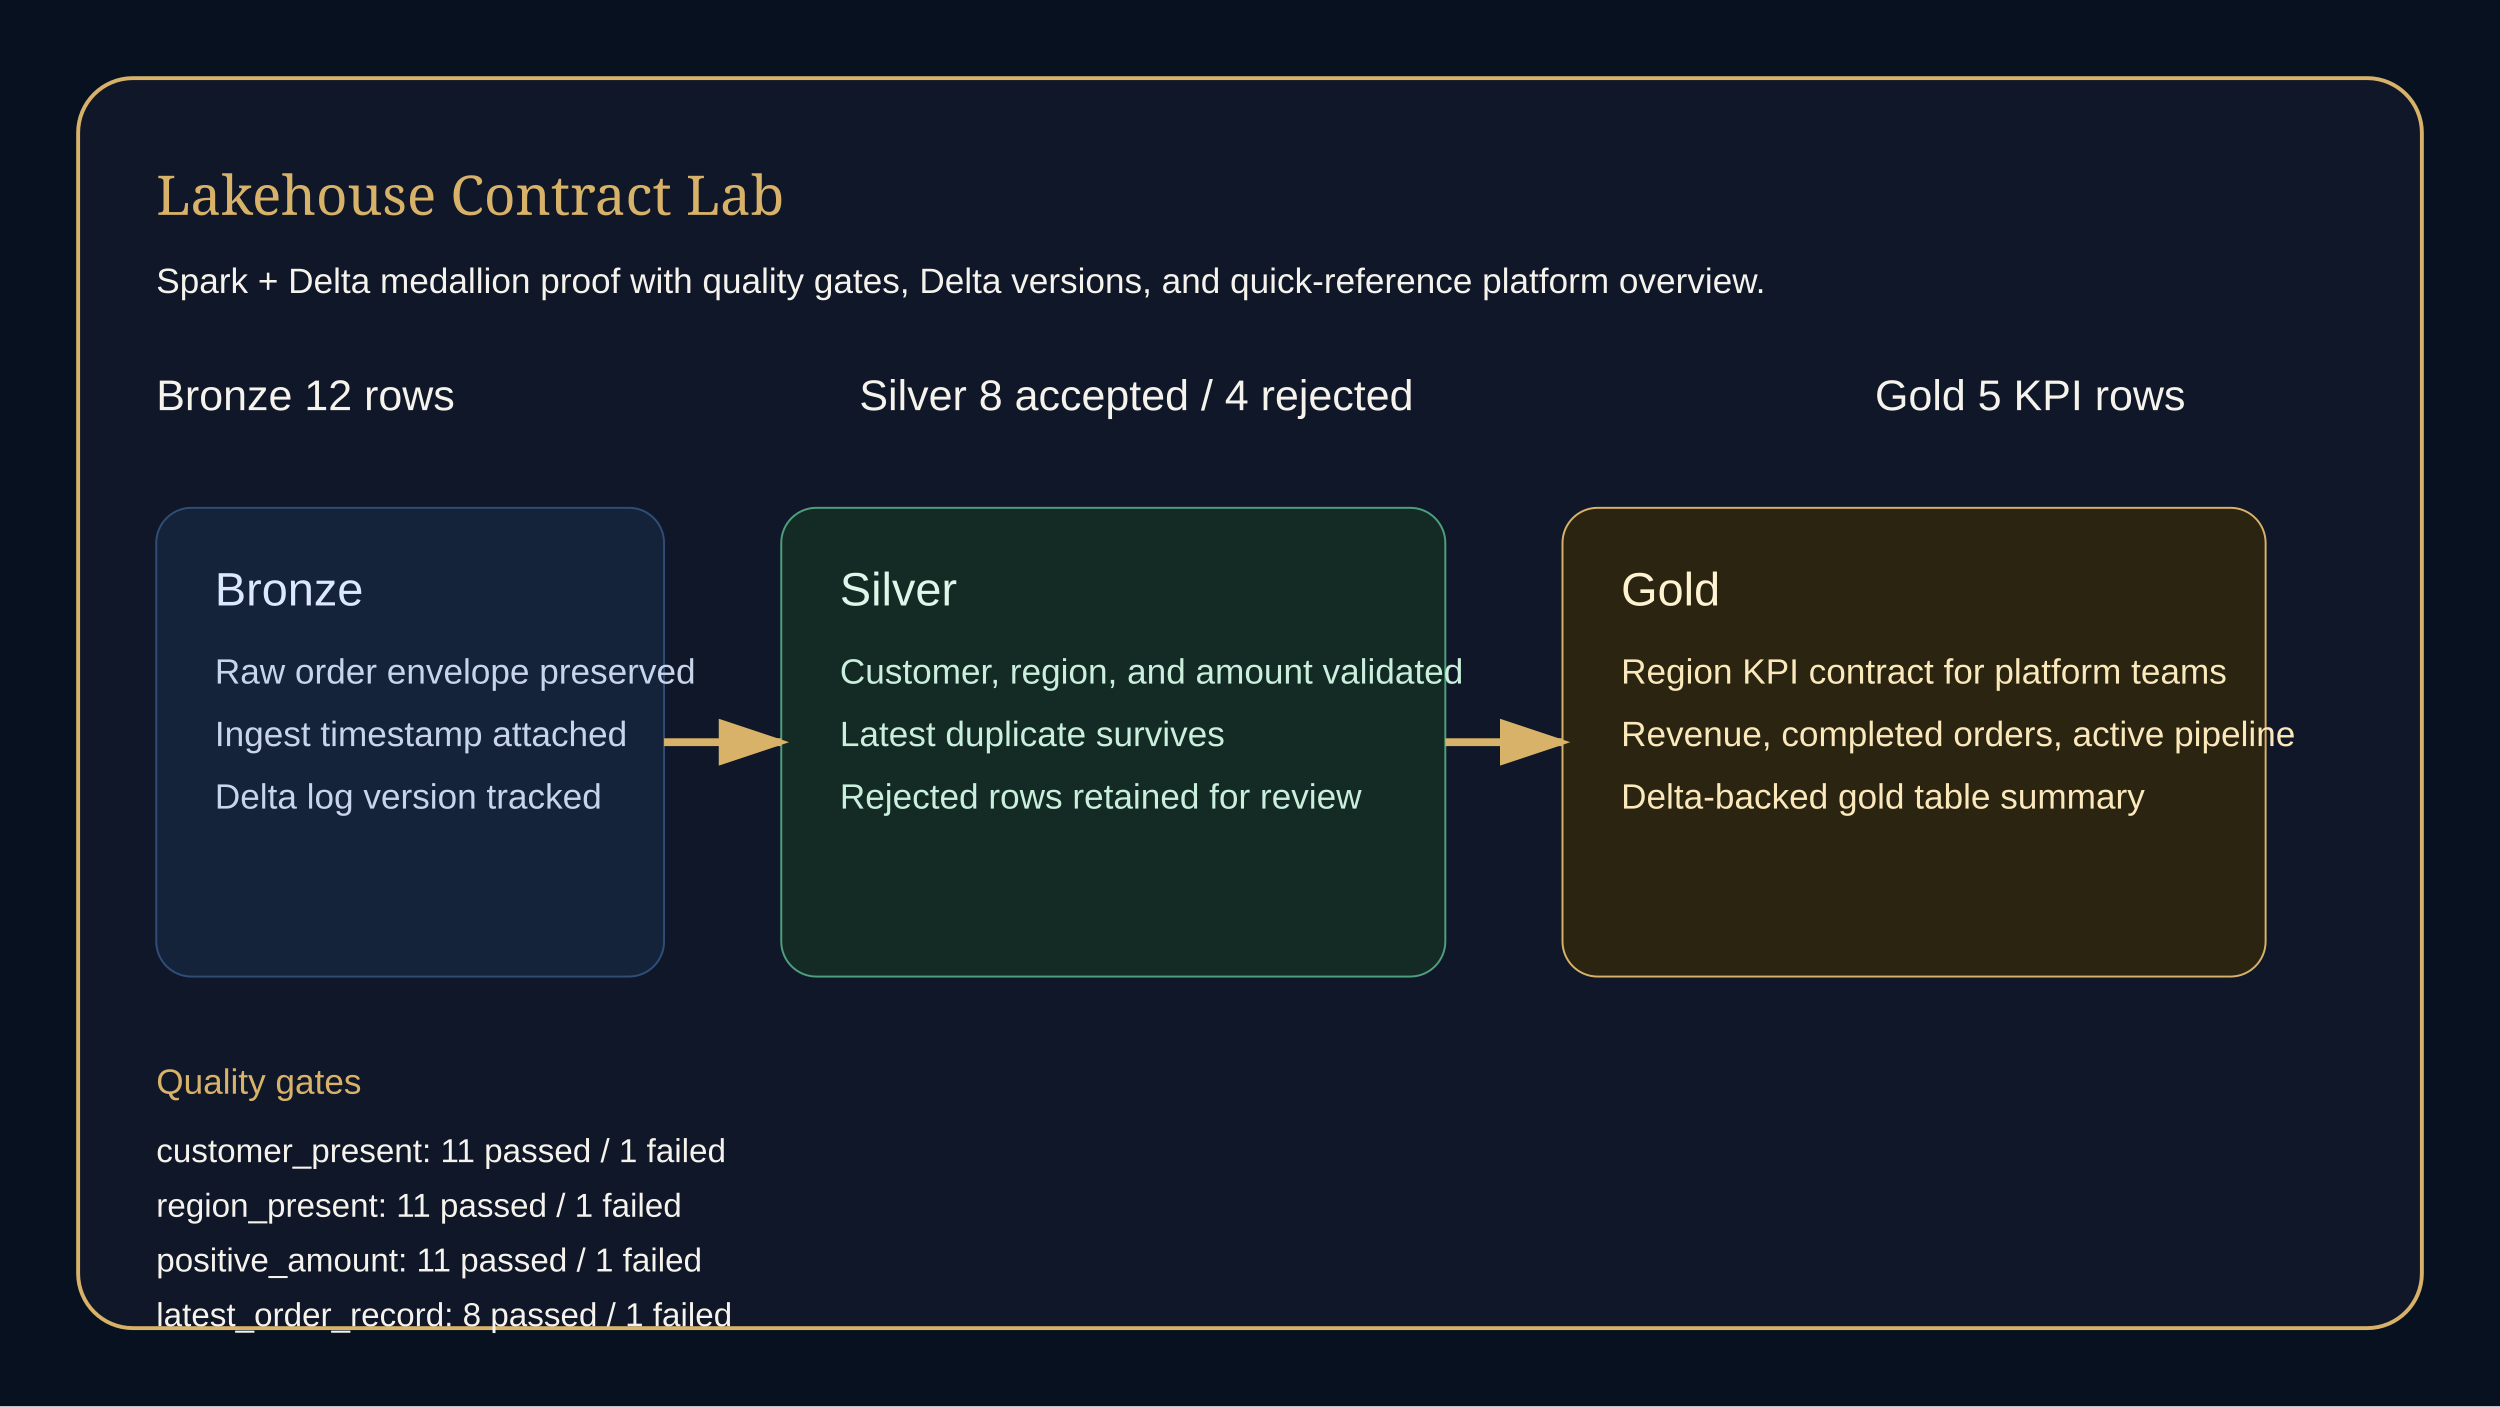
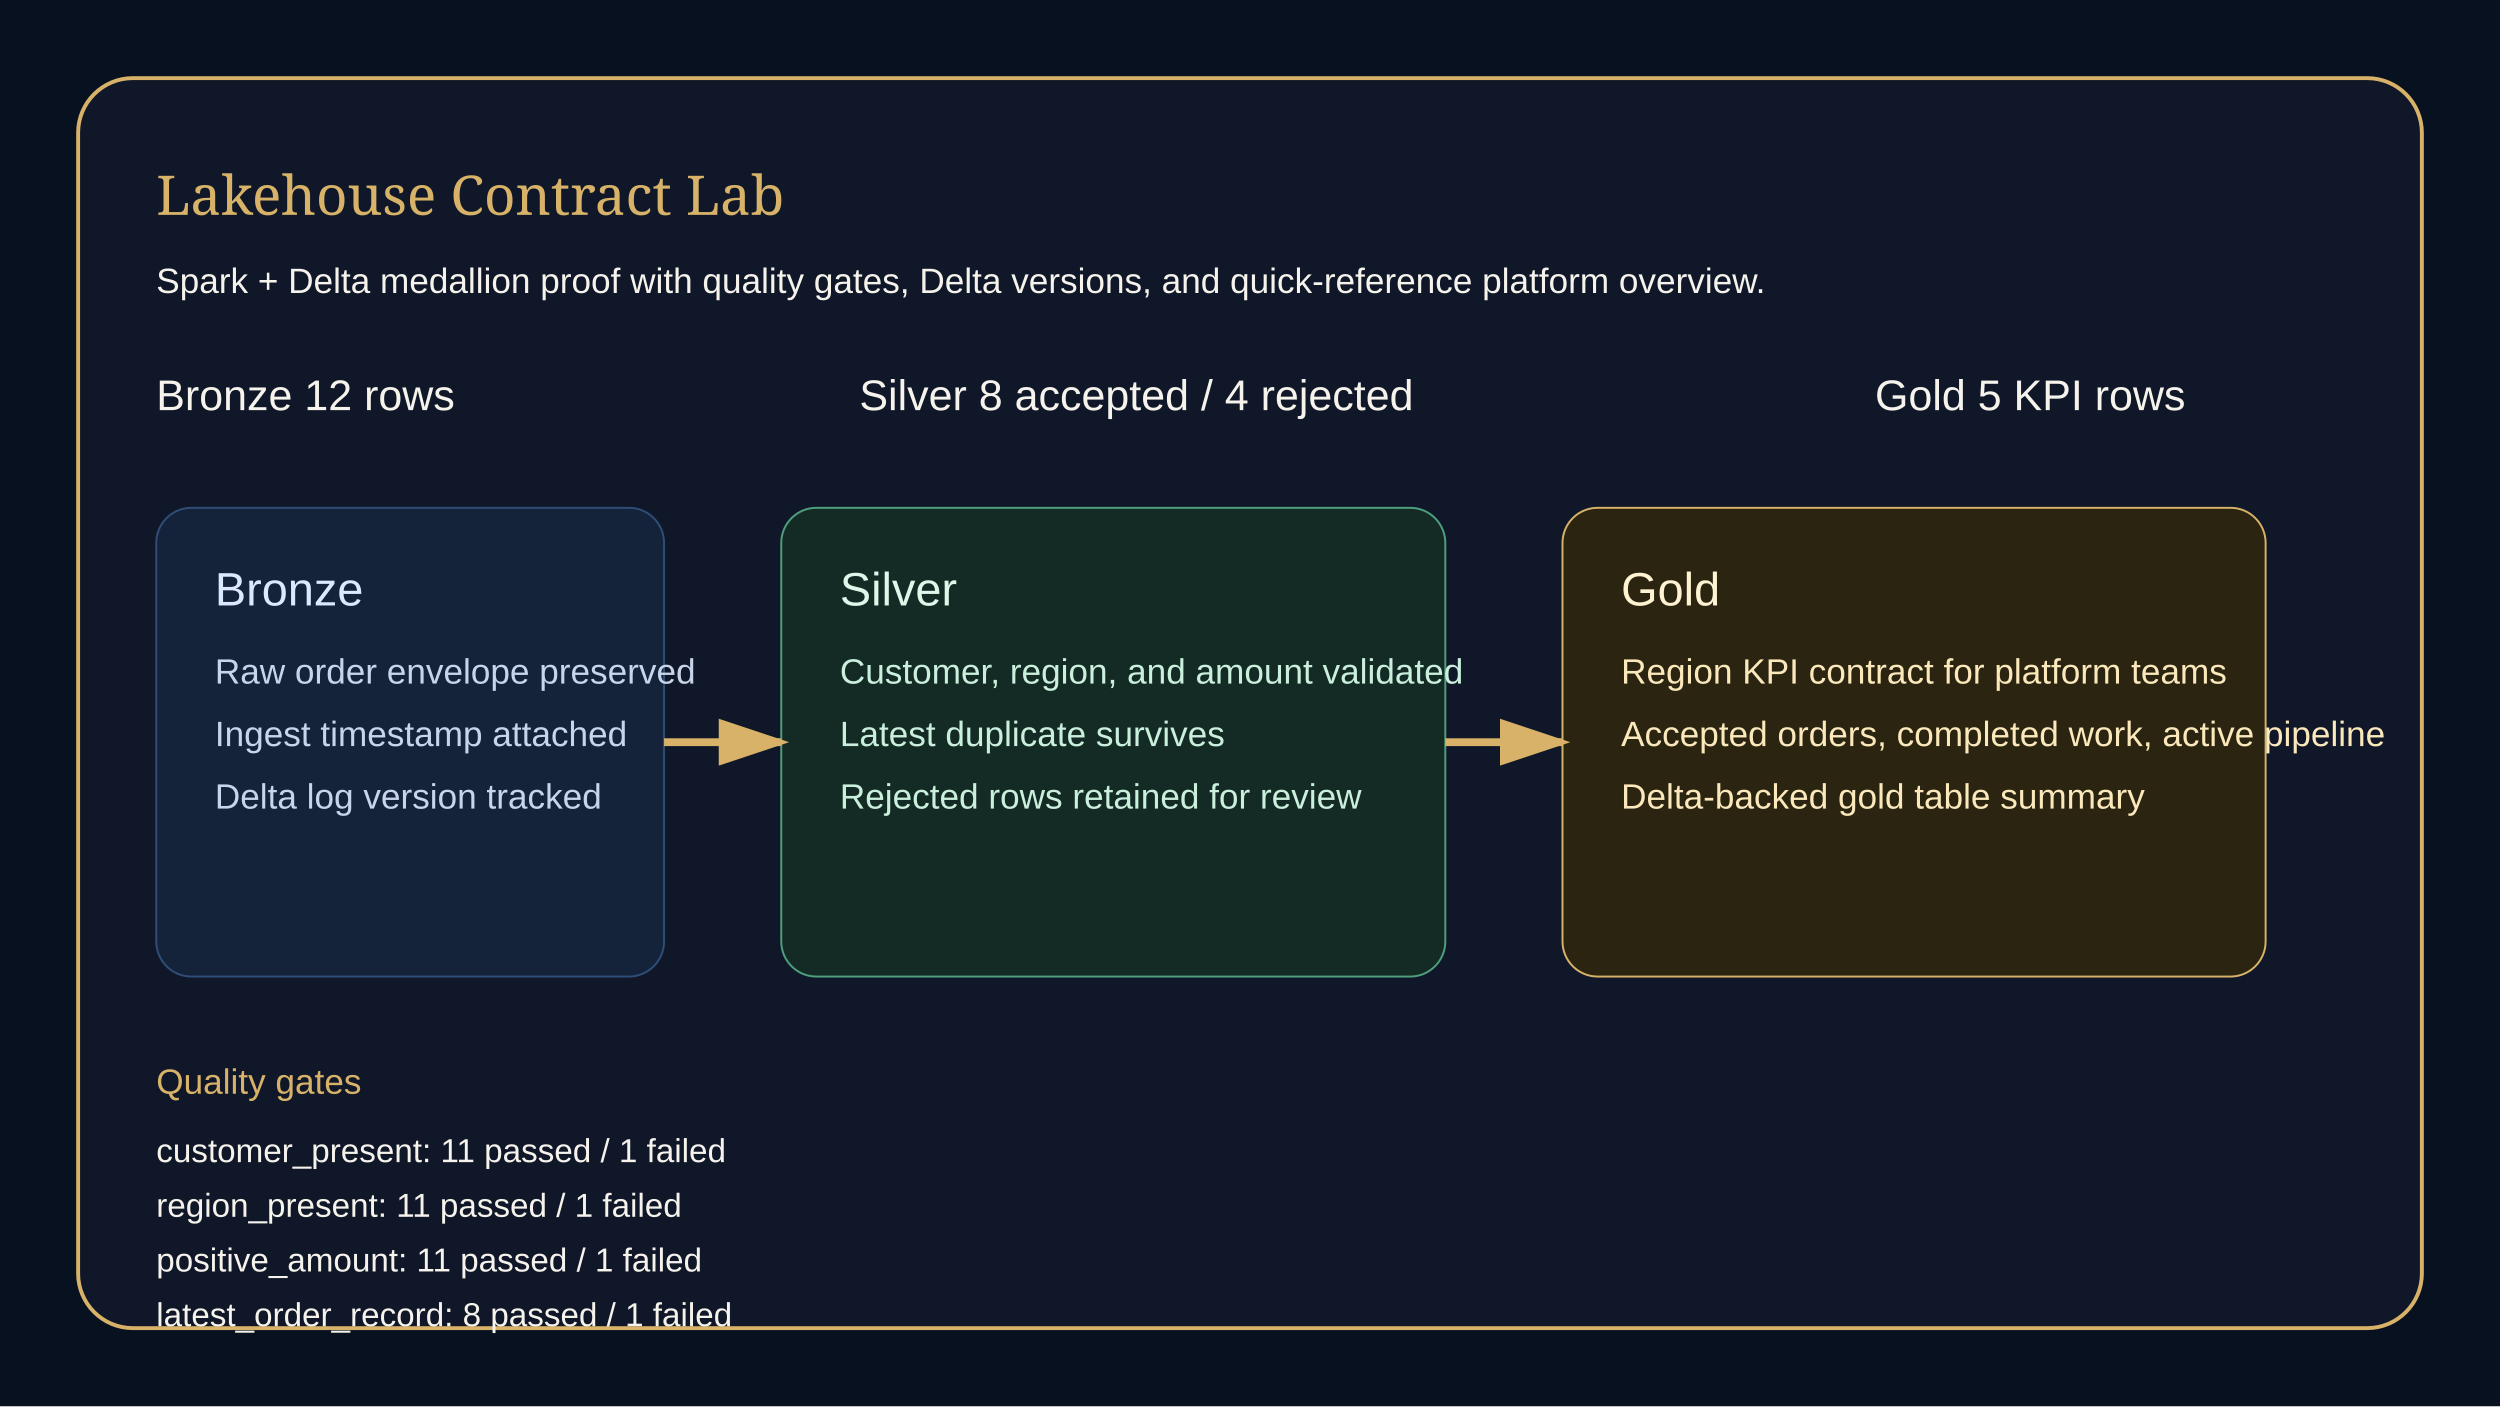
<svg xmlns="http://www.w3.org/2000/svg" width="1280" height="720" viewBox="0 0 1280 720">
  <rect width="1280" height="720" fill="#07111f" />
  <rect x="40" y="40" width="1200" height="640" rx="28" fill="#0f1728" stroke="#d7b268" stroke-width="2" />
  <text x="80" y="110" fill="#d7b268" font-family="Georgia,serif" font-size="28">Lakehouse Contract Lab</text>
  <text x="80" y="150" fill="#f6f3ec" font-family="Arial,sans-serif" font-size="18">Spark + Delta medallion proof with quality gates, Delta versions, and quick-reference platform overview.</text>
  <text x="80" y="210" fill="#f6f3ec" font-family="Arial,sans-serif" font-size="22">Bronze 12 rows</text>
  <text x="440" y="210" fill="#f6f3ec" font-family="Arial,sans-serif" font-size="22">Silver 8 accepted / 4 rejected</text>
  <text x="960" y="210" fill="#f6f3ec" font-family="Arial,sans-serif" font-size="22">Gold 5 KPI rows</text>
  <rect x="80" y="260" width="260" height="240" rx="18" fill="#14223a" stroke="#2f4e77" />
  <rect x="400" y="260" width="340" height="240" rx="18" fill="#132b24" stroke="#4e9f7d" />
  <rect x="800" y="260" width="360" height="240" rx="18" fill="#2a2411" stroke="#d7b268" />
  <text x="110" y="310" fill="#dce8ff" font-family="Arial,sans-serif" font-size="24">Bronze</text>
  <text x="430" y="310" fill="#ddf7eb" font-family="Arial,sans-serif" font-size="24">Silver</text>
  <text x="830" y="310" fill="#fff3d1" font-family="Arial,sans-serif" font-size="24">Gold</text>
  <text x="110" y="350" fill="#c7d4e9" font-family="Arial,sans-serif" font-size="18">Raw order envelope preserved</text>
  <text x="110" y="382" fill="#c7d4e9" font-family="Arial,sans-serif" font-size="18">Ingest timestamp attached</text>
  <text x="110" y="414" fill="#c7d4e9" font-family="Arial,sans-serif" font-size="18">Delta log version tracked</text>
  <text x="430" y="350" fill="#caefdd" font-family="Arial,sans-serif" font-size="18">Customer, region, and amount validated</text>
  <text x="430" y="382" fill="#caefdd" font-family="Arial,sans-serif" font-size="18">Latest duplicate survives</text>
  <text x="430" y="414" fill="#caefdd" font-family="Arial,sans-serif" font-size="18">Rejected rows retained for review</text>
  <text x="830" y="350" fill="#fbe9bc" font-family="Arial,sans-serif" font-size="18">Region KPI contract for platform teams</text>
-   <text x="830" y="382" fill="#fbe9bc" font-family="Arial,sans-serif" font-size="18">Revenue, completed orders, active pipeline</text>
+   <text x="830" y="382" fill="#fbe9bc" font-family="Arial,sans-serif" font-size="18">Accepted orders, completed work, active pipeline</text>
  <text x="830" y="414" fill="#fbe9bc" font-family="Arial,sans-serif" font-size="18">Delta-backed gold table summary</text>
  <path d="M340 380 L400 380" stroke="#d7b268" stroke-width="4" marker-end="url(#arrow)" />
  <path d="M740 380 L800 380" stroke="#d7b268" stroke-width="4" marker-end="url(#arrow)" />
  <defs>
    <marker id="arrow" markerWidth="10" markerHeight="10" refX="8" refY="3" orient="auto">
      <path d="M0,0 L0,6 L9,3 z" fill="#d7b268" />
    </marker>
  </defs>
  <text x="80" y="560" fill="#d7b268" font-family="Arial,sans-serif" font-size="18">Quality gates</text>
  <text x="80" y="595" fill="#f6f3ec" font-family="Arial,sans-serif" font-size="17">customer_present: 11 passed / 1 failed</text>
  <text x="80" y="623" fill="#f6f3ec" font-family="Arial,sans-serif" font-size="17">region_present: 11 passed / 1 failed</text>
  <text x="80" y="651" fill="#f6f3ec" font-family="Arial,sans-serif" font-size="17">positive_amount: 11 passed / 1 failed</text>
  <text x="80" y="679" fill="#f6f3ec" font-family="Arial,sans-serif" font-size="17">latest_order_record: 8 passed / 1 failed</text>
</svg>
